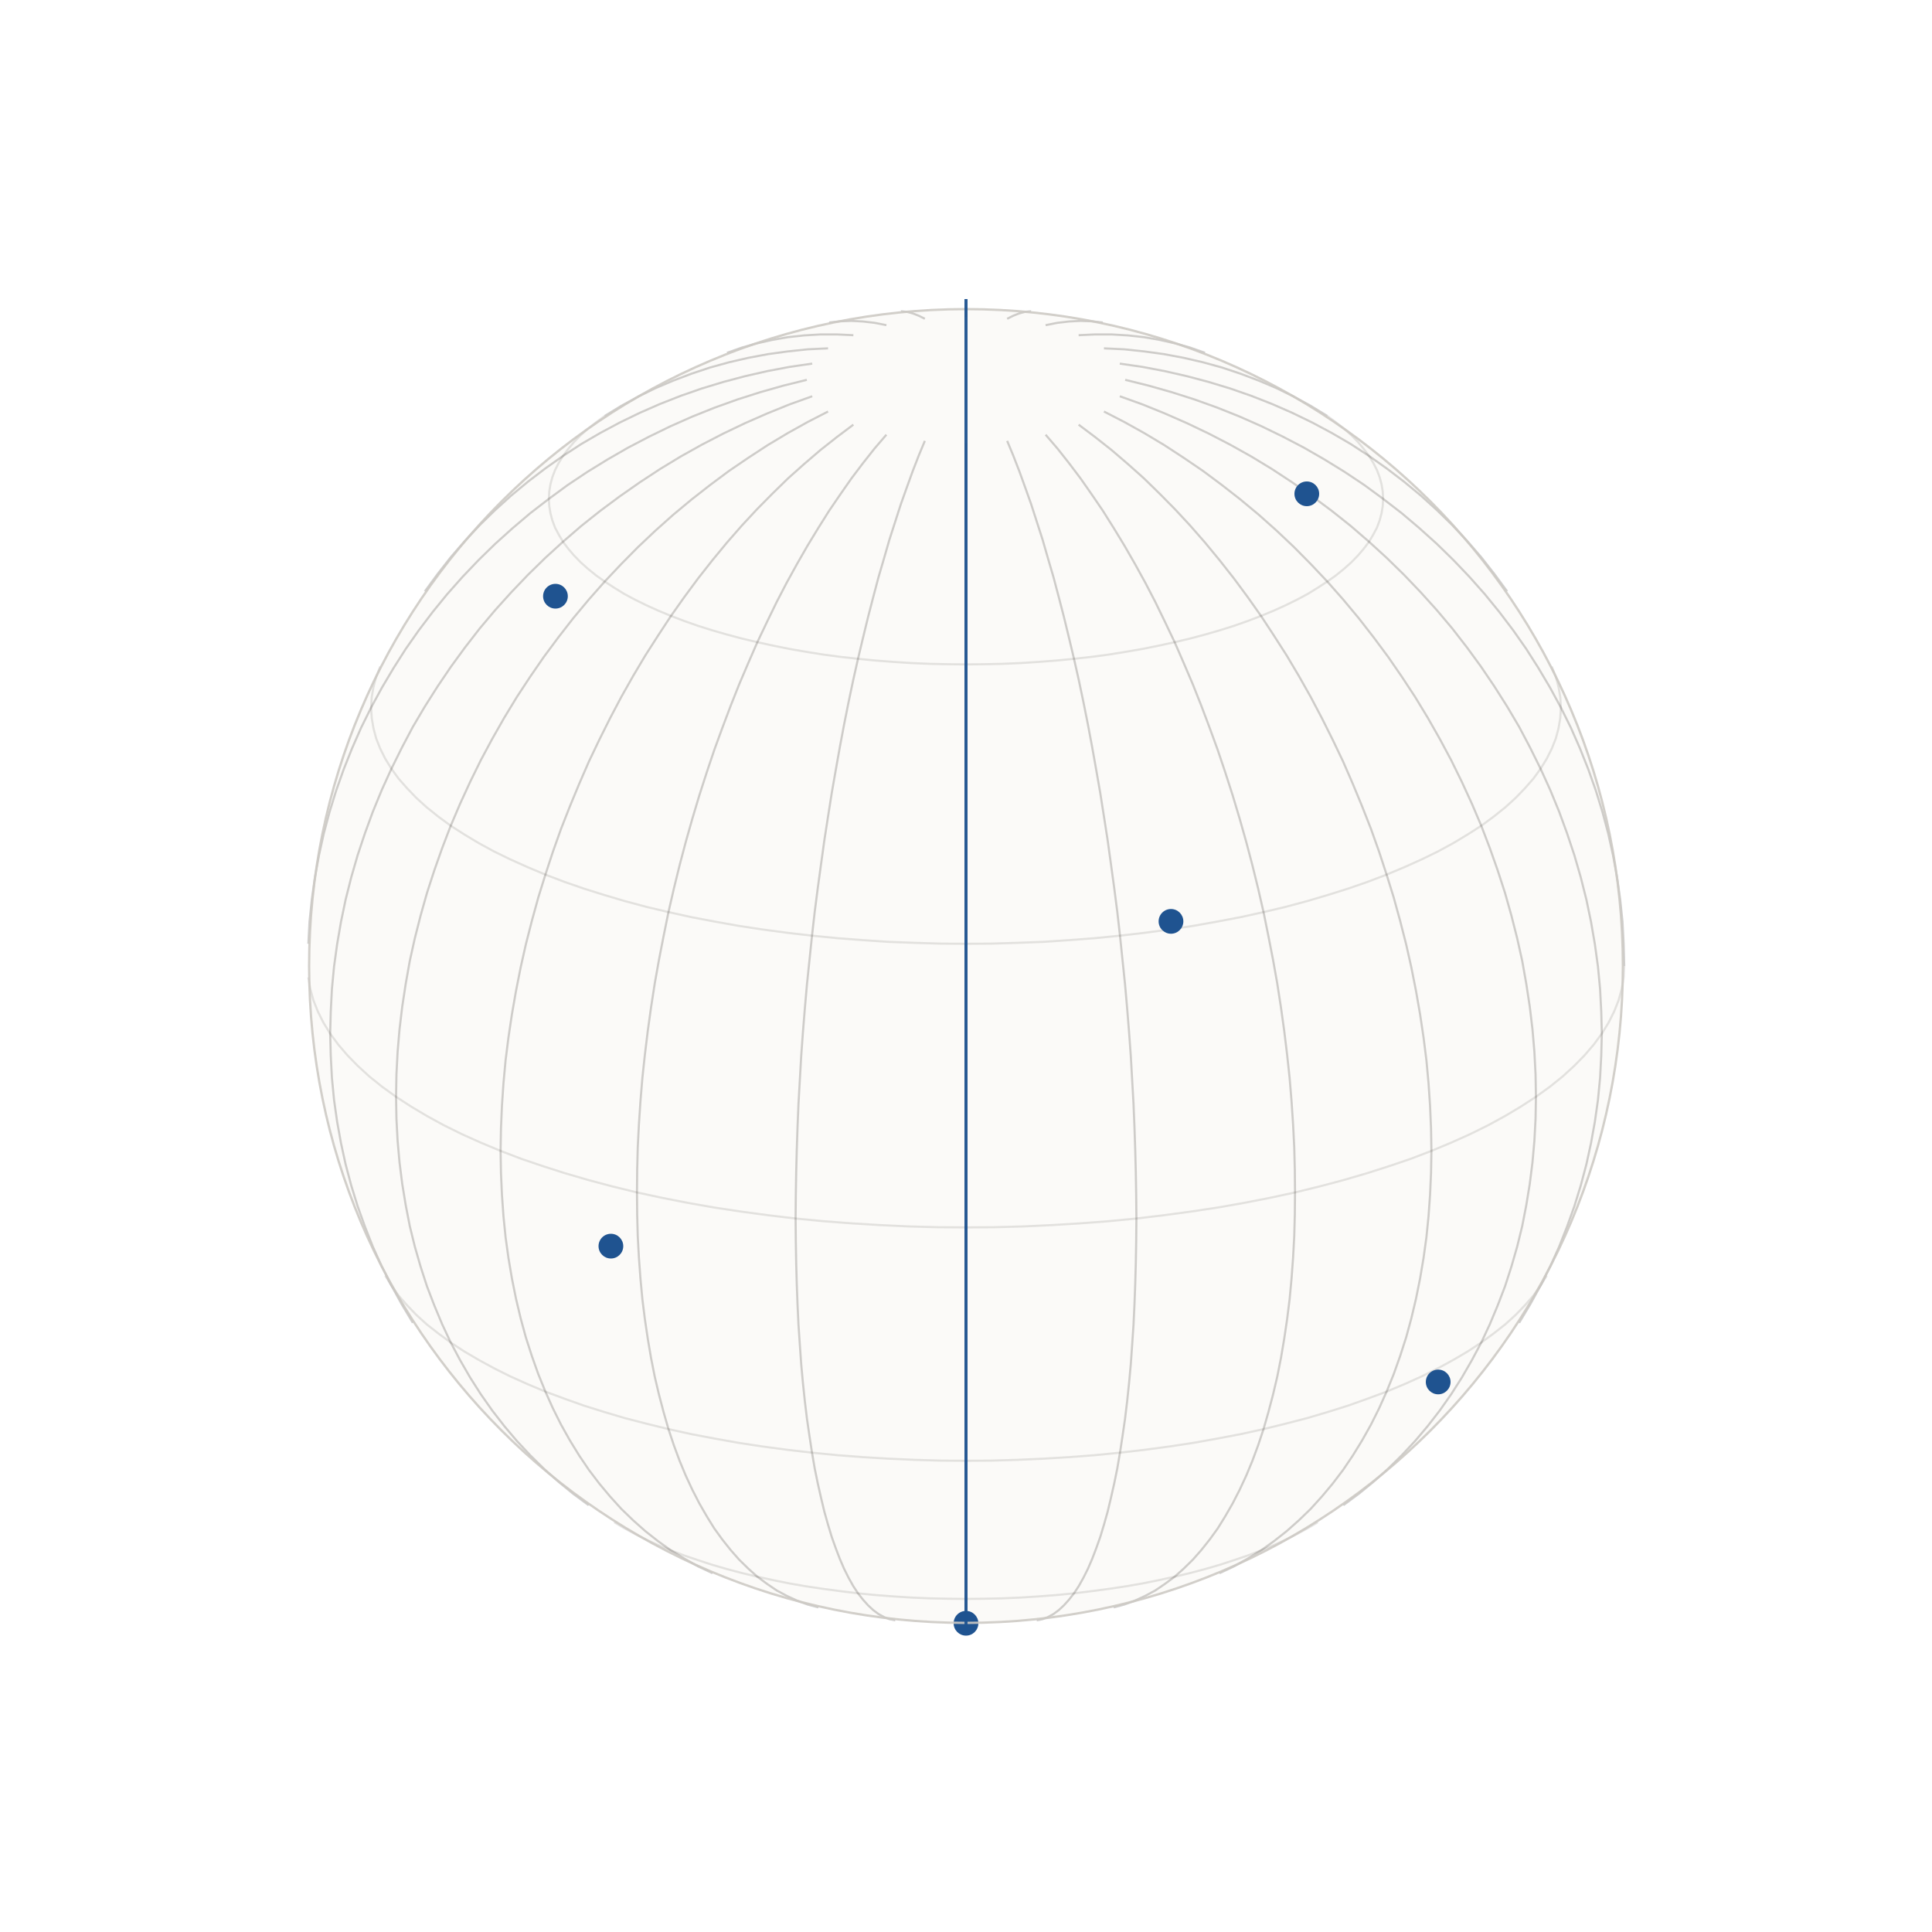
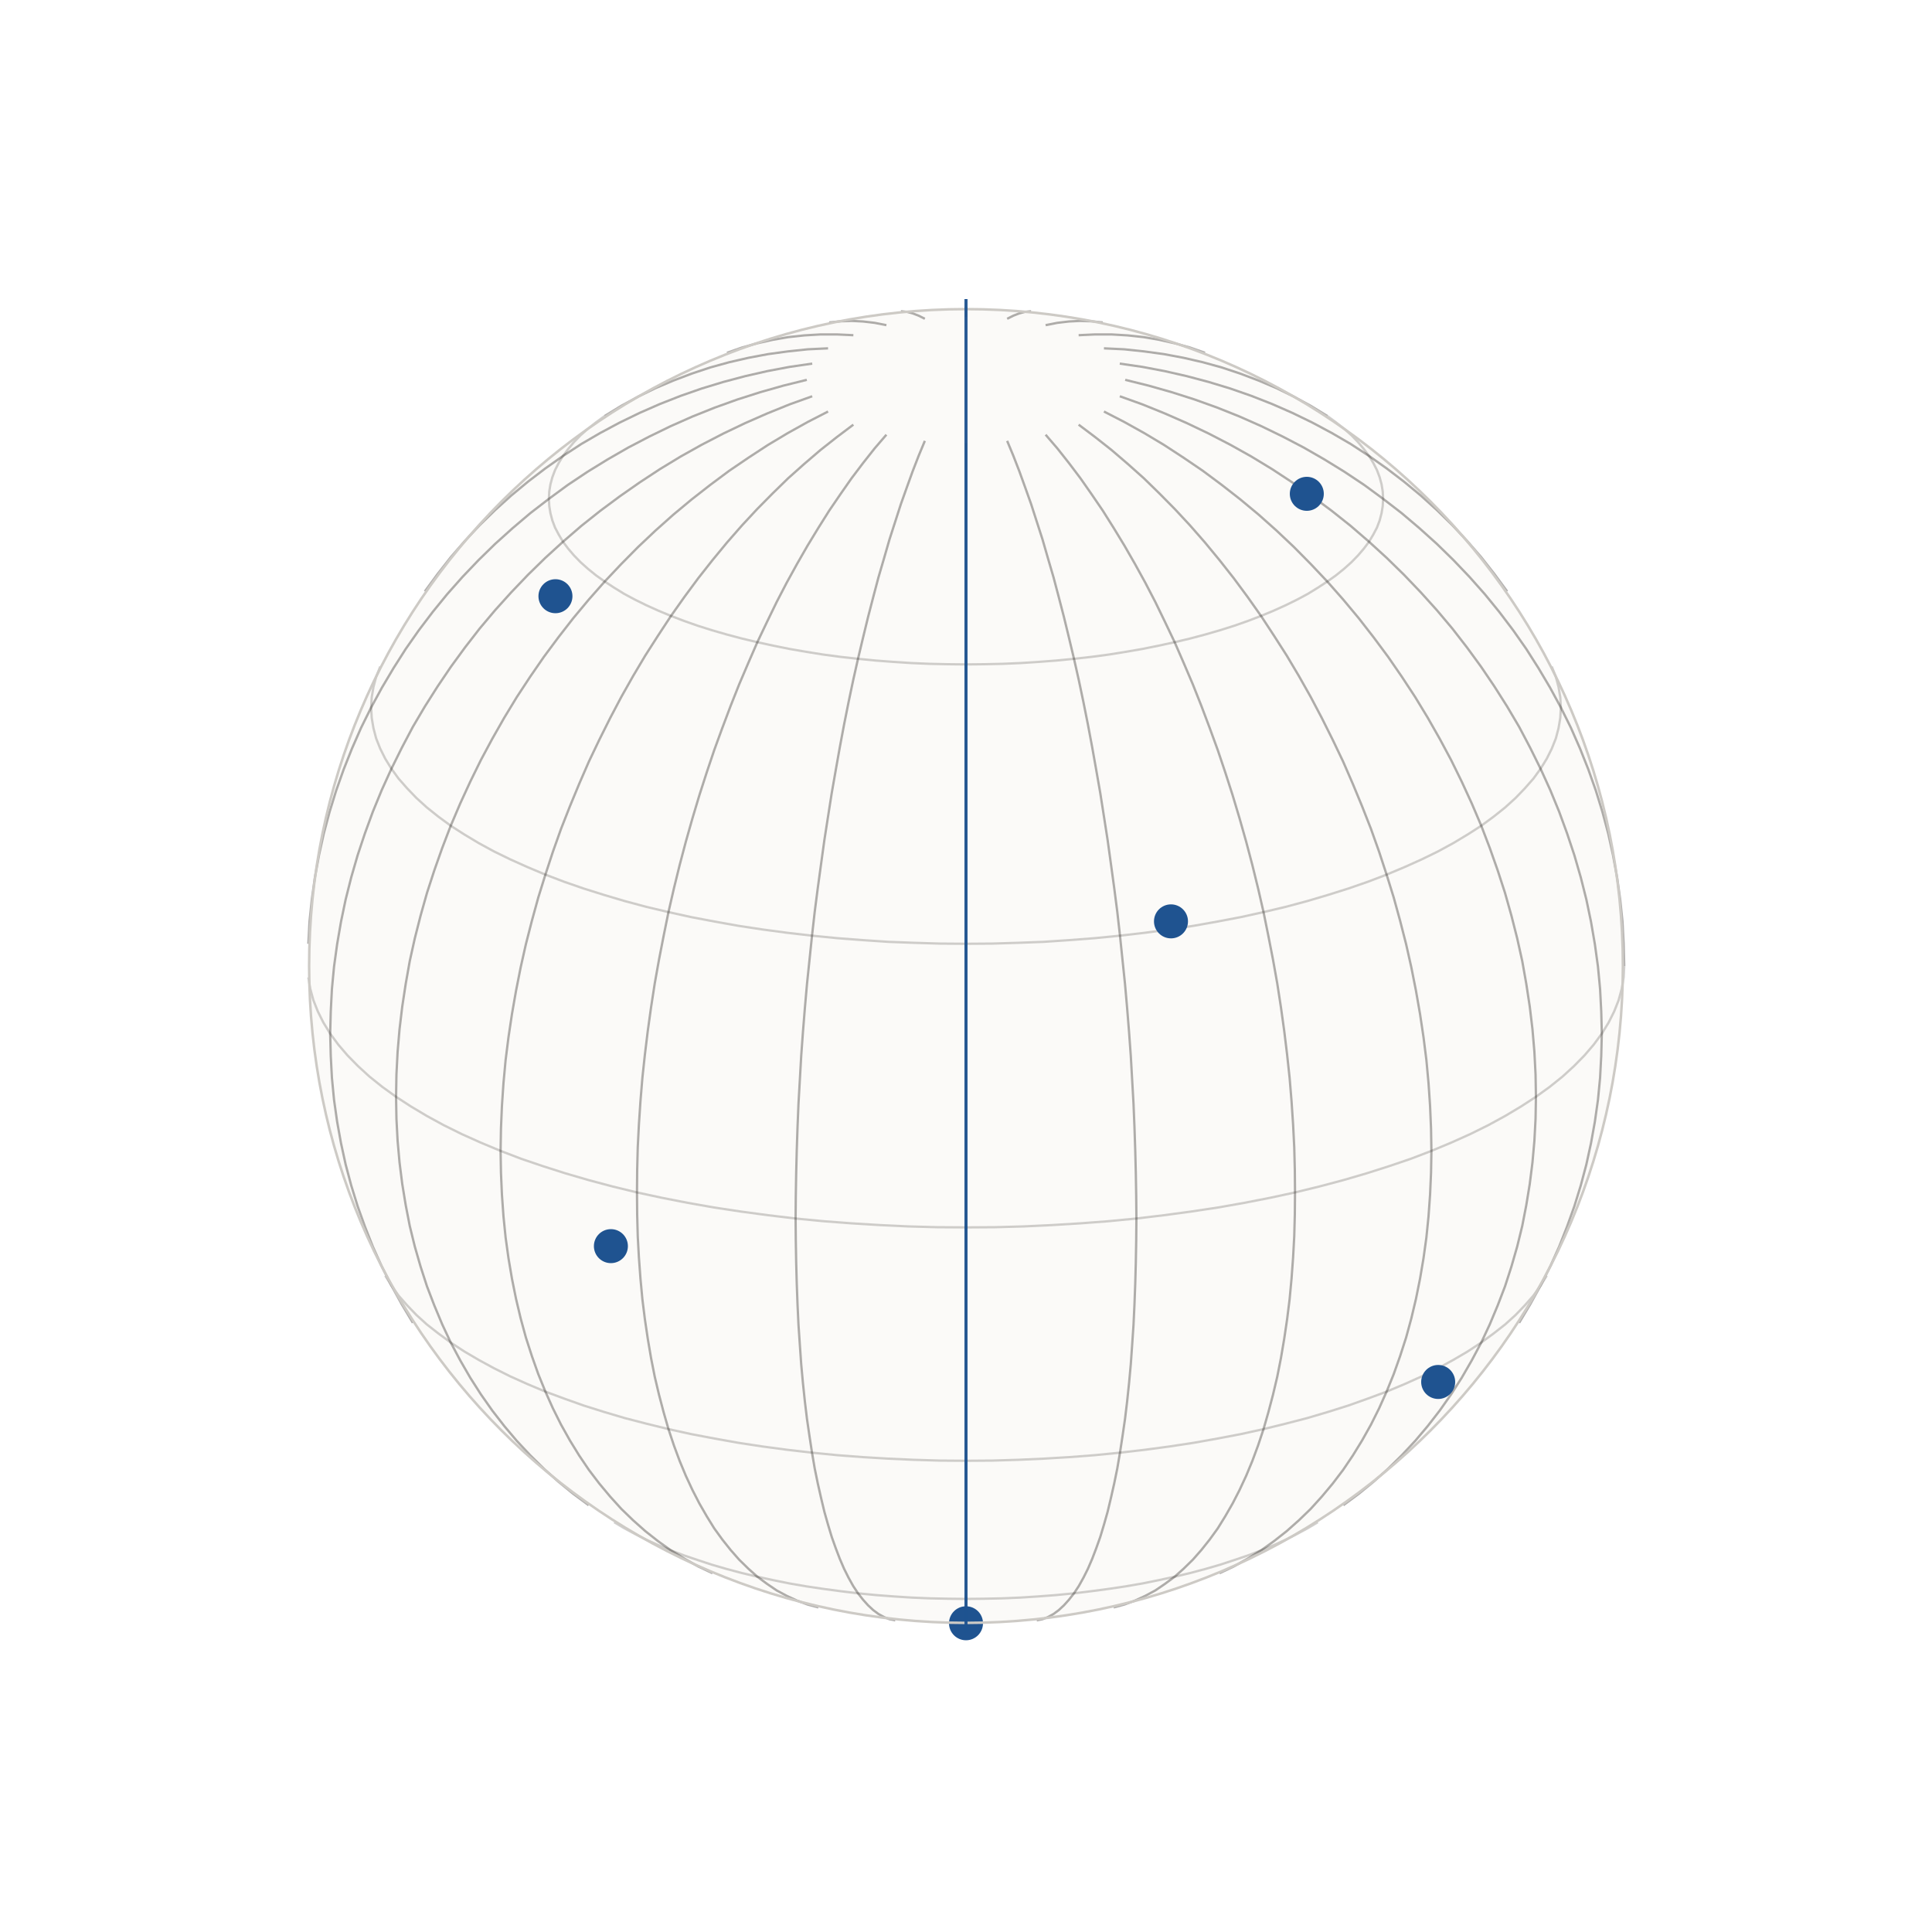
<svg xmlns="http://www.w3.org/2000/svg" viewBox="0 0 1000 1000" width="1000" height="1000" role="presentation">
  <circle cx="500" cy="500" r="340" fill="#fbfaf8" />
-   <g fill="none" stroke="#1c1712" stroke-opacity="0.2" stroke-width="1.1">
+   <g fill="none" stroke="#1c1712" stroke-opacity="0.34" stroke-width="1.2">
    <path d="M 500.0 840.6 L 500.0 840.1 L 500.0 839.2 L 500.0 837.8 L 500.0 835.9 L 500.0 833.6 L 500.0 830.8 L 500.0 827.6 L 500.0 823.9 L 500.0 819.8 L 500.0 815.3 L 500.0 810.3 L 500.0 804.9 L 500.0 799.1 L 500.0 792.9 L 500.0 786.3 L 500.0 779.3 L 500.0 771.9 L 500.0 764.2 L 500.0 756.1 L 500.0 747.6 L 500.0 738.8 L 500.0 729.7 L 500.0 720.3 L 500.0 710.6 L 500.0 700.6 L 500.0 690.3 L 500.0 679.7 L 500.0 669.0 L 500.0 658.0 L 500.0 646.7 L 500.0 635.3 L 500.0 623.7 L 500.0 611.9 L 500.0 600.0 L 500.0 587.9 L 500.0 575.7 L 500.0 563.4 L 500.0 551.1 L 500.0 538.6 L 500.0 526.1 L 500.0 513.6 L 500.0 501.1 L 500.0 488.5 L 500.0 476.0 L 500.0 463.5 L 500.0 451.0 L 500.0 438.6 L 500.0 426.3 L 500.0 414.1 L 500.0 402.0 L 500.0 390.1 L 500.0 378.3 L 500.0 366.6 L 500.0 355.2 L 500.0 343.9 L 500.0 332.9 L 500.0 322.1 L 500.0 311.5 L 500.0 301.1 L 500.0 291.1 L 500.0 281.3 L 500.0 271.8 L 500.0 262.7 L 500.0 253.8 L 500.0 245.3 L 500.0 237.2 L 500.0 229.4" />
    <path d="M 536.6 838.7 L 539.6 838.1 L 542.4 837.0 L 545.3 835.4 L 548.0 833.4 L 550.7 830.9 L 553.3 828.0 L 555.9 824.7 L 558.4 820.9 L 560.8 816.6 L 563.1 812.0 L 565.3 806.9 L 567.4 801.4 L 569.5 795.5 L 571.4 789.2 L 573.3 782.5 L 575.0 775.4 L 576.7 767.9 L 578.3 760.1 L 579.7 751.9 L 581.0 743.4 L 582.3 734.5 L 583.4 725.4 L 584.4 715.9 L 585.3 706.1 L 586.0 696.1 L 586.7 685.8 L 587.2 675.2 L 587.6 664.4 L 587.9 653.4 L 588.1 642.1 L 588.2 630.7 L 588.1 619.1 L 587.9 607.3 L 587.6 595.4 L 587.2 583.4 L 586.7 571.2 L 586.0 558.9 L 585.3 546.6 L 584.4 534.2 L 583.4 521.8 L 582.3 509.3 L 581.0 496.8 L 579.7 484.3 L 578.3 471.9 L 576.7 459.5 L 575.0 447.1 L 573.3 434.8 L 571.4 422.6 L 569.5 410.5 L 567.4 398.5 L 565.3 386.7 L 563.1 375.0 L 560.8 363.5 L 558.4 352.1 L 555.9 341.0 L 553.3 330.1 L 550.7 319.4 L 548.0 309.0 L 545.3 298.8 L 542.4 288.9 L 539.6 279.2 L 536.6 269.9 L 533.7 260.9 L 530.6 252.2 L 527.6 243.9 L 524.5 235.9 L 521.3 228.2" />
    <path d="M 576.4 832.0 L 582.0 830.5 L 587.4 828.5 L 592.8 826.0 L 598.0 823.2 L 603.0 819.8 L 608.0 816.1 L 612.7 811.9 L 617.4 807.3 L 621.8 802.3 L 626.1 796.9 L 630.3 791.1 L 634.2 784.8 L 638.0 778.2 L 641.6 771.2 L 645.0 763.9 L 648.2 756.2 L 651.2 748.1 L 654.0 739.7 L 656.5 731.0 L 658.9 721.9 L 661.1 712.6 L 663.0 703.0 L 664.7 693.0 L 666.2 682.9 L 667.5 672.5 L 668.5 661.8 L 669.3 650.9 L 669.9 639.9 L 670.2 628.6 L 670.3 617.2 L 670.2 605.6 L 669.9 593.8 L 669.3 582.0 L 668.5 570.0 L 667.5 557.9 L 666.2 545.8 L 664.7 533.5 L 663.0 521.3 L 661.1 509.0 L 658.9 496.7 L 656.5 484.4 L 654.0 472.1 L 651.2 459.9 L 648.2 447.7 L 645.0 435.6 L 641.6 423.6 L 638.0 411.6 L 634.2 399.8 L 630.3 388.2 L 626.1 376.7 L 621.8 365.3 L 617.4 354.2 L 612.7 343.2 L 608.0 332.4 L 603.0 321.9 L 598.0 311.6 L 592.8 301.6 L 587.4 291.8 L 582.0 282.4 L 576.4 273.2 L 570.8 264.3 L 565.0 255.8 L 559.2 247.5 L 553.3 239.7 L 547.3 232.1 L 541.2 225.0" />
    <path d="M 631.2 814.3 L 638.6 810.8 L 645.7 806.8 L 652.7 802.5 L 659.4 797.7 L 666.0 792.5 L 672.3 786.9 L 678.4 781.0 L 684.2 774.6 L 689.8 767.9 L 695.2 760.8 L 700.2 753.4 L 705.0 745.6 L 709.6 737.4 L 713.8 729.0 L 717.7 720.3 L 721.4 711.2 L 724.7 701.9 L 727.8 692.3 L 730.5 682.4 L 732.9 672.3 L 735.0 661.9 L 736.8 651.3 L 738.3 640.5 L 739.4 629.6 L 740.2 618.4 L 740.7 607.1 L 740.9 595.7 L 740.7 584.1 L 740.2 572.4 L 739.4 560.6 L 738.3 548.7 L 736.8 536.8 L 735.0 524.8 L 732.9 512.8 L 730.5 500.7 L 727.8 488.7 L 724.7 476.6 L 721.4 464.6 L 717.7 452.7 L 713.8 440.8 L 709.6 429.0 L 705.0 417.3 L 700.2 405.7 L 695.2 394.2 L 689.8 382.9 L 684.2 371.7 L 678.4 360.7 L 672.3 349.9 L 666.0 339.3 L 659.4 329.0 L 652.7 318.8 L 645.7 308.9 L 638.6 299.3 L 631.2 289.9 L 623.7 280.8 L 616.0 272.0 L 608.1 263.5 L 600.1 255.4 L 592.0 247.5 L 583.7 240.1 L 575.3 232.9 L 566.8 226.2 L 558.3 219.8" />
    <path d="M 695.3 779.1 L 703.3 773.2 L 711.0 766.9 L 718.5 760.2 L 725.6 753.2 L 732.5 745.8 L 739.0 738.1 L 745.2 730.1 L 751.1 721.7 L 756.6 713.1 L 761.8 704.1 L 766.7 694.9 L 771.1 685.5 L 775.2 675.7 L 779.0 665.8 L 782.3 655.6 L 785.3 645.2 L 787.9 634.6 L 790.0 623.8 L 791.8 612.8 L 793.2 601.7 L 794.2 590.5 L 794.8 579.1 L 795.0 567.7 L 794.8 556.1 L 794.2 544.4 L 793.2 532.7 L 791.8 521.0 L 790.0 509.2 L 787.9 497.4 L 785.3 485.7 L 782.3 473.9 L 779.0 462.2 L 775.2 450.5 L 771.1 438.9 L 766.7 427.4 L 761.8 415.9 L 756.6 404.6 L 751.1 393.4 L 745.2 382.4 L 739.0 371.5 L 732.5 360.8 L 725.6 350.3 L 718.5 340.0 L 711.0 329.9 L 703.3 320.0 L 695.3 310.4 L 687.0 301.0 L 678.5 292.0 L 669.7 283.1 L 660.7 274.6 L 651.5 266.4 L 642.0 258.5 L 632.4 251.0 L 622.6 243.7 L 612.6 236.9 L 602.5 230.3 L 592.3 224.2 L 581.9 218.4 L 571.4 213.0" />
    <path d="M 786.3 684.7 L 792.0 675.2 L 797.4 665.4 L 802.4 655.5 L 807.0 645.3 L 811.1 634.9 L 814.9 624.3 L 818.2 613.6 L 821.1 602.7 L 823.5 591.7 L 825.5 580.6 L 827.1 569.3 L 828.2 557.9 L 828.8 546.5 L 829.1 535.0 L 828.8 523.5 L 828.2 511.9 L 827.1 500.3 L 825.5 488.7 L 823.5 477.1 L 821.1 465.6 L 818.2 454.1 L 814.9 442.7 L 811.1 431.3 L 807.0 420.1 L 802.4 408.9 L 797.4 397.9 L 792.0 387.0 L 786.3 376.2 L 780.1 365.7 L 773.5 355.3 L 766.6 345.1 L 759.3 335.1 L 751.7 325.3 L 743.7 315.8 L 735.4 306.6 L 726.7 297.5 L 717.8 288.8 L 708.6 280.4 L 699.1 272.2 L 689.3 264.4 L 679.2 256.9 L 668.9 249.7 L 658.4 242.8 L 647.7 236.3 L 636.8 230.2 L 625.6 224.4 L 614.3 219.0 L 602.9 214.0 L 591.3 209.3 L 579.6 205.1" />
    <path d="M 840.7 500.0 L 840.4 488.5 L 839.8 477.0 L 838.6 465.5 L 837.0 454.1 L 834.9 442.7 L 832.4 431.4 L 829.4 420.2 L 826.0 409.2 L 822.1 398.2 L 817.8 387.4 L 813.1 376.7 L 807.9 366.2 L 802.3 355.9 L 796.3 345.8 L 790.0 335.9 L 783.2 326.2 L 776.0 316.7 L 768.5 307.5 L 760.6 298.6 L 752.3 289.9 L 743.7 281.5 L 734.7 273.4 L 725.5 265.6 L 715.9 258.2 L 706.1 251.0 L 695.9 244.2 L 685.5 237.8 L 674.9 231.7 L 664.0 226.0 L 652.9 220.6 L 641.6 215.6 L 630.1 211.0 L 618.4 206.8 L 606.5 203.0 L 594.5 199.6 L 582.4 196.6" />
    <path d="M 780.1 306.1 L 773.5 297.1 L 766.6 288.3 L 759.3 279.9 L 751.7 271.8 L 743.7 264.0 L 735.4 256.5 L 726.7 249.3 L 717.8 242.5 L 708.6 236.0 L 699.1 229.8 L 689.3 224.1 L 679.2 218.7 L 668.9 213.7 L 658.4 209.1 L 647.7 204.9 L 636.8 201.1 L 625.6 197.7 L 614.3 194.7 L 602.9 192.1 L 591.3 189.9 L 579.6 188.2" />
    <path d="M 687.0 215.3 L 678.5 210.1 L 669.7 205.3 L 660.7 200.9 L 651.5 197.0 L 642.0 193.4 L 632.4 190.2 L 622.6 187.5 L 612.6 185.2 L 602.5 183.3 L 592.3 181.9 L 581.9 180.8 L 571.4 180.3" />
    <path d="M 623.7 182.6 L 616.0 179.9 L 608.1 177.7 L 600.1 175.9 L 592.0 174.5 L 583.7 173.6 L 575.3 173.1 L 566.8 173.1 L 558.3 173.5" />
    <path d="M 570.8 166.9 L 565.0 166.3 L 559.2 166.1 L 553.3 166.4 L 547.3 167.1 L 541.2 168.3" />
    <path d="M 533.7 161.1 L 530.6 161.4 L 527.6 162.2 L 524.5 163.4 L 521.3 165.0" />
    <path d="M 500.0 159.4 L 500.0 159.8 L 500.0 160.7 L 500.0 162.1 L 500.0 163.9" />
    <path d="M 466.3 161.1 L 469.4 161.4 L 472.4 162.2 L 475.5 163.4 L 478.7 165.0" />
    <path d="M 429.2 166.9 L 435.0 166.3 L 440.8 166.1 L 446.7 166.4 L 452.7 167.1 L 458.8 168.3" />
    <path d="M 376.3 182.6 L 384.0 179.9 L 391.9 177.7 L 399.9 175.9 L 408.0 174.5 L 416.3 173.6 L 424.7 173.1 L 433.2 173.1 L 441.7 173.5" />
    <path d="M 313.0 215.3 L 321.5 210.1 L 330.3 205.3 L 339.3 200.9 L 348.5 197.0 L 358.0 193.4 L 367.6 190.2 L 377.4 187.5 L 387.4 185.2 L 397.5 183.3 L 407.7 181.9 L 418.1 180.8 L 428.6 180.3" />
    <path d="M 219.9 306.1 L 226.5 297.1 L 233.4 288.3 L 240.7 279.9 L 248.3 271.8 L 256.3 264.0 L 264.6 256.5 L 273.3 249.3 L 282.2 242.5 L 291.4 236.0 L 300.9 229.8 L 310.7 224.1 L 320.8 218.7 L 331.1 213.7 L 341.6 209.1 L 352.3 204.9 L 363.2 201.1 L 374.4 197.7 L 385.7 194.7 L 397.1 192.1 L 408.7 189.9 L 420.4 188.2" />
    <path d="M 159.6 488.5 L 160.2 477.0 L 161.4 465.5 L 163.0 454.1 L 165.1 442.7 L 167.6 431.4 L 170.6 420.2 L 174.0 409.2 L 177.9 398.2 L 182.2 387.4 L 186.9 376.7 L 192.1 366.2 L 197.7 355.9 L 203.7 345.8 L 210.0 335.9 L 216.8 326.2 L 224.0 316.7 L 231.5 307.5 L 239.4 298.6 L 247.7 289.9 L 256.3 281.5 L 265.3 273.4 L 274.5 265.6 L 284.1 258.2 L 293.9 251.0 L 304.1 244.2 L 314.5 237.8 L 325.1 231.7 L 336.0 226.0 L 347.1 220.6 L 358.4 215.6 L 369.9 211.0 L 381.6 206.8 L 393.5 203.0 L 405.5 199.6 L 417.6 196.6" />
    <path d="M 213.7 684.7 L 208.0 675.2 L 202.6 665.4 L 197.6 655.5 L 193.0 645.3 L 188.9 634.9 L 185.1 624.3 L 181.8 613.6 L 178.9 602.7 L 176.5 591.7 L 174.5 580.6 L 172.9 569.3 L 171.8 557.9 L 171.2 546.5 L 170.9 535.0 L 171.2 523.5 L 171.8 511.9 L 172.9 500.3 L 174.5 488.7 L 176.5 477.1 L 178.9 465.6 L 181.8 454.1 L 185.1 442.7 L 188.9 431.3 L 193.0 420.1 L 197.6 408.9 L 202.6 397.9 L 208.0 387.0 L 213.7 376.2 L 219.9 365.7 L 226.5 355.3 L 233.4 345.1 L 240.7 335.1 L 248.3 325.3 L 256.3 315.8 L 264.6 306.6 L 273.3 297.5 L 282.2 288.8 L 291.4 280.4 L 300.9 272.2 L 310.7 264.4 L 320.8 256.9 L 331.1 249.7 L 341.6 242.8 L 352.3 236.3 L 363.2 230.2 L 374.4 224.4 L 385.7 219.0 L 397.1 214.0 L 408.7 209.3 L 420.4 205.1" />
    <path d="M 304.7 779.1 L 296.7 773.2 L 289.0 766.9 L 281.5 760.2 L 274.4 753.2 L 267.5 745.8 L 261.0 738.1 L 254.8 730.1 L 248.9 721.7 L 243.4 713.1 L 238.2 704.1 L 233.3 694.9 L 228.9 685.5 L 224.8 675.7 L 221.0 665.8 L 217.7 655.6 L 214.7 645.2 L 212.1 634.6 L 210.0 623.8 L 208.2 612.8 L 206.8 601.7 L 205.8 590.5 L 205.2 579.1 L 205.0 567.7 L 205.2 556.1 L 205.8 544.4 L 206.8 532.7 L 208.2 521.0 L 210.0 509.2 L 212.1 497.4 L 214.7 485.7 L 217.7 473.9 L 221.0 462.2 L 224.8 450.5 L 228.9 438.9 L 233.3 427.4 L 238.2 415.9 L 243.4 404.6 L 248.9 393.4 L 254.8 382.4 L 261.0 371.5 L 267.5 360.8 L 274.4 350.3 L 281.5 340.0 L 289.0 329.9 L 296.7 320.0 L 304.7 310.4 L 313.0 301.0 L 321.5 292.0 L 330.3 283.1 L 339.3 274.6 L 348.5 266.4 L 358.0 258.5 L 367.6 251.0 L 377.4 243.7 L 387.4 236.9 L 397.5 230.3 L 407.7 224.2 L 418.1 218.4 L 428.6 213.0" />
    <path d="M 368.8 814.3 L 361.4 810.8 L 354.3 806.8 L 347.3 802.5 L 340.6 797.7 L 334.0 792.5 L 327.7 786.9 L 321.6 781.0 L 315.8 774.6 L 310.2 767.9 L 304.8 760.8 L 299.8 753.4 L 295.0 745.6 L 290.4 737.4 L 286.2 729.0 L 282.3 720.3 L 278.6 711.2 L 275.3 701.9 L 272.2 692.3 L 269.5 682.4 L 267.1 672.3 L 265.0 661.9 L 263.2 651.3 L 261.7 640.5 L 260.6 629.6 L 259.8 618.4 L 259.3 607.1 L 259.1 595.7 L 259.3 584.1 L 259.8 572.4 L 260.6 560.6 L 261.7 548.7 L 263.2 536.8 L 265.0 524.8 L 267.1 512.8 L 269.5 500.7 L 272.2 488.7 L 275.3 476.6 L 278.6 464.6 L 282.3 452.7 L 286.2 440.8 L 290.4 429.0 L 295.0 417.3 L 299.8 405.7 L 304.8 394.2 L 310.2 382.9 L 315.8 371.7 L 321.6 360.7 L 327.7 349.9 L 334.0 339.3 L 340.6 329.0 L 347.3 318.8 L 354.3 308.9 L 361.4 299.3 L 368.8 289.9 L 376.3 280.8 L 384.0 272.0 L 391.9 263.5 L 399.9 255.4 L 408.0 247.5 L 416.3 240.1 L 424.7 232.9 L 433.2 226.2 L 441.7 219.8" />
    <path d="M 423.6 832.0 L 418.0 830.5 L 412.6 828.5 L 407.2 826.0 L 402.0 823.2 L 397.0 819.8 L 392.0 816.1 L 387.3 811.9 L 382.6 807.3 L 378.2 802.3 L 373.9 796.9 L 369.7 791.1 L 365.8 784.8 L 362.0 778.2 L 358.4 771.2 L 355.0 763.9 L 351.8 756.2 L 348.8 748.1 L 346.0 739.7 L 343.5 731.0 L 341.1 721.9 L 338.9 712.6 L 337.0 703.0 L 335.3 693.0 L 333.8 682.9 L 332.5 672.5 L 331.5 661.8 L 330.7 650.9 L 330.1 639.9 L 329.8 628.6 L 329.7 617.2 L 329.8 605.6 L 330.1 593.8 L 330.7 582.0 L 331.5 570.0 L 332.5 557.9 L 333.8 545.8 L 335.3 533.5 L 337.0 521.3 L 338.9 509.0 L 341.1 496.7 L 343.5 484.4 L 346.0 472.1 L 348.8 459.9 L 351.8 447.7 L 355.0 435.6 L 358.4 423.6 L 362.0 411.6 L 365.8 399.8 L 369.7 388.2 L 373.9 376.7 L 378.2 365.3 L 382.6 354.2 L 387.3 343.2 L 392.0 332.4 L 397.0 321.9 L 402.0 311.6 L 407.2 301.6 L 412.6 291.8 L 418.0 282.4 L 423.6 273.2 L 429.2 264.3 L 435.0 255.8 L 440.8 247.5 L 446.7 239.7 L 452.7 232.1 L 458.8 225.0" />
    <path d="M 463.4 838.7 L 460.4 838.1 L 457.6 837.0 L 454.7 835.4 L 452.0 833.4 L 449.3 830.9 L 446.7 828.0 L 444.1 824.7 L 441.6 820.9 L 439.2 816.6 L 436.9 812.0 L 434.7 806.9 L 432.6 801.4 L 430.5 795.5 L 428.6 789.2 L 426.7 782.5 L 425.0 775.4 L 423.3 767.9 L 421.7 760.1 L 420.3 751.9 L 419.0 743.4 L 417.7 734.5 L 416.6 725.4 L 415.6 715.9 L 414.7 706.1 L 414.0 696.1 L 413.3 685.8 L 412.8 675.2 L 412.4 664.4 L 412.1 653.4 L 411.9 642.1 L 411.8 630.7 L 411.9 619.1 L 412.1 607.3 L 412.4 595.4 L 412.8 583.4 L 413.3 571.2 L 414.0 558.9 L 414.7 546.6 L 415.6 534.2 L 416.6 521.8 L 417.7 509.3 L 419.0 496.8 L 420.3 484.3 L 421.7 471.9 L 423.3 459.5 L 425.0 447.1 L 426.7 434.8 L 428.6 422.6 L 430.5 410.5 L 432.6 398.5 L 434.7 386.7 L 436.9 375.0 L 439.2 363.5 L 441.6 352.1 L 444.1 341.0 L 446.7 330.1 L 449.3 319.4 L 452.0 309.0 L 454.7 298.8 L 457.6 288.9 L 460.4 279.2 L 463.4 269.9 L 466.3 260.9 L 469.4 252.2 L 472.4 243.9 L 475.5 235.9 L 478.7 228.2" />
  </g>
-   <g fill="none" stroke="#1c1712" stroke-opacity="0.11" stroke-width="1.1">
+   <g fill="none" stroke="#1c1712" stroke-opacity="0.2" stroke-width="1.2">
    <path d="M 500.0 827.6 L 509.4 827.5 L 518.8 827.3 L 528.2 826.9 L 537.5 826.3 L 546.7 825.6 L 555.9 824.7 L 564.9 823.6 L 573.9 822.4 L 582.6 821.1 L 591.3 819.6 L 599.7 817.9 L 608.0 816.1 L 616.0 814.2 L 623.9 812.1 L 631.5 809.9 L 638.8 807.5 L 645.9 805.1 L 652.7 802.5 L 659.2 799.8 L 665.4 797.0 L 671.3 794.0 L 676.9 791.0 L 682.1 787.9" />
    <path d="M 317.9 787.9 L 323.1 791.0 L 328.7 794.0 L 334.6 797.0 L 340.8 799.8 L 347.3 802.5 L 354.1 805.1 L 361.2 807.5 L 368.5 809.9 L 376.1 812.1 L 384.0 814.2 L 392.0 816.1 L 400.3 817.9 L 408.7 819.6 L 417.4 821.1 L 426.1 822.4 L 435.1 823.6 L 444.1 824.7 L 453.3 825.6 L 462.5 826.3 L 471.8 826.9 L 481.2 827.3 L 490.6 827.5 L 500.0 827.6" />
    <path d="M 500.0 756.1 L 513.4 756.0 L 526.8 755.6 L 540.2 755.0 L 553.5 754.2 L 566.6 753.2 L 579.7 751.9 L 592.6 750.4 L 605.3 748.7 L 617.8 746.8 L 630.1 744.6 L 642.2 742.3 L 654.0 739.7 L 665.4 736.9 L 676.6 734.0 L 687.4 730.8 L 697.9 727.5 L 708.0 723.9 L 717.7 720.3 L 727.0 716.4 L 735.9 712.4 L 744.3 708.2 L 752.2 703.9 L 759.7 699.5 L 766.7 694.9 L 773.1 690.2 L 779.1 685.5 L 784.5 680.6 L 789.3 675.6 L 793.7 670.6 L 797.4 665.4 L 800.6 660.3" />
    <path d="M 199.4 660.3 L 202.6 665.4 L 206.3 670.6 L 210.7 675.6 L 215.5 680.6 L 220.9 685.5 L 226.9 690.2 L 233.3 694.9 L 240.3 699.5 L 247.8 703.9 L 255.7 708.2 L 264.1 712.4 L 273.0 716.4 L 282.3 720.3 L 292.0 723.9 L 302.1 727.5 L 312.6 730.8 L 323.4 734.0 L 334.6 736.9 L 346.0 739.7 L 357.8 742.3 L 369.9 744.6 L 382.2 746.8 L 394.7 748.7 L 407.4 750.4 L 420.3 751.9 L 433.4 753.2 L 446.5 754.2 L 459.8 755.0 L 473.2 755.6 L 486.6 756.0 L 500.0 756.1" />
    <path d="M 500.0 635.3 L 514.9 635.2 L 529.7 634.8 L 544.5 634.1 L 559.2 633.2 L 573.7 632.1 L 588.2 630.7 L 602.4 629.0 L 616.5 627.1 L 630.4 625.0 L 644.0 622.6 L 657.3 620.0 L 670.3 617.2 L 683.0 614.1 L 695.4 610.8 L 707.4 607.3 L 719.0 603.6 L 730.2 599.8 L 740.9 595.7 L 751.2 591.4 L 761.0 587.0 L 770.3 582.4 L 779.1 577.6 L 787.3 572.7 L 795.0 567.7 L 802.2 562.5 L 808.8 557.2 L 814.7 551.8 L 820.1 546.3 L 824.9 540.7 L 829.1 535.0 L 832.6 529.3 L 835.5 523.5 L 837.8 517.7 L 839.4 511.8 L 840.4 505.9 L 840.7 500.0" />
    <path d="M 159.6 505.9 L 160.6 511.8 L 162.2 517.7 L 164.5 523.5 L 167.4 529.3 L 170.9 535.0 L 175.1 540.7 L 179.9 546.3 L 185.3 551.8 L 191.2 557.2 L 197.8 562.5 L 205.0 567.7 L 212.7 572.7 L 220.9 577.6 L 229.7 582.4 L 239.0 587.0 L 248.8 591.4 L 259.1 595.7 L 269.8 599.8 L 281.0 603.6 L 292.6 607.3 L 304.6 610.8 L 317.0 614.1 L 329.7 617.2 L 342.7 620.0 L 356.0 622.6 L 369.6 625.0 L 383.5 627.1 L 397.6 629.0 L 411.8 630.7 L 426.3 632.1 L 440.8 633.2 L 455.5 634.1 L 470.3 634.8 L 485.1 635.2 L 500.0 635.3" />
    <path d="M 500.0 488.5 L 513.4 488.4 L 526.8 488.0 L 540.2 487.5 L 553.5 486.6 L 566.6 485.6 L 579.7 484.3 L 592.6 482.8 L 605.3 481.1 L 617.8 479.2 L 630.1 477.0 L 642.2 474.7 L 654.0 472.1 L 665.4 469.4 L 676.6 466.4 L 687.4 463.2 L 697.9 459.9 L 708.0 456.4 L 717.7 452.7 L 727.0 448.8 L 735.9 444.8 L 744.3 440.7 L 752.2 436.4 L 759.7 431.9 L 766.7 427.4 L 773.1 422.7 L 779.1 417.9 L 784.5 413.0 L 789.3 408.0 L 793.7 403.0 L 797.4 397.9 L 800.6 392.7 L 803.2 387.5 L 805.3 382.2 L 806.7 376.9 L 807.6 371.6 L 807.9 366.2 L 807.6 360.9 L 806.7 355.6 L 805.3 350.3 L 803.2 345.0" />
    <path d="M 196.8 345.0 L 194.7 350.3 L 193.3 355.6 L 192.4 360.9 L 192.1 366.2 L 192.4 371.6 L 193.3 376.9 L 194.7 382.2 L 196.8 387.5 L 199.4 392.7 L 202.6 397.9 L 206.3 403.0 L 210.7 408.0 L 215.5 413.0 L 220.9 417.9 L 226.9 422.7 L 233.3 427.4 L 240.3 431.9 L 247.8 436.4 L 255.7 440.7 L 264.1 444.8 L 273.0 448.8 L 282.3 452.7 L 292.0 456.4 L 302.1 459.9 L 312.6 463.2 L 323.4 466.4 L 334.6 469.4 L 346.0 472.1 L 357.8 474.7 L 369.9 477.0 L 382.2 479.2 L 394.7 481.1 L 407.4 482.8 L 420.3 484.3 L 433.4 485.6 L 446.5 486.6 L 459.8 487.5 L 473.2 488.0 L 486.6 488.4 L 500.0 488.5" />
    <path d="M 500.0 343.9 L 509.4 343.8 L 518.8 343.6 L 528.2 343.2 L 537.5 342.6 L 546.7 341.9 L 555.9 341.0 L 564.9 340.0 L 573.9 338.8 L 582.6 337.4 L 591.3 335.9 L 599.7 334.2 L 608.0 332.4 L 616.0 330.5 L 623.9 328.4 L 631.5 326.2 L 638.8 323.9 L 645.9 321.4 L 652.7 318.8 L 659.2 316.1 L 665.4 313.3 L 671.3 310.4 L 676.9 307.4 L 682.1 304.2 L 687.0 301.0 L 691.5 297.8 L 695.7 294.4 L 699.5 291.0 L 702.9 287.5 L 705.9 284.0 L 708.6 280.4 L 710.8 276.7 L 712.7 273.1 L 714.1 269.4 L 715.1 265.6 L 715.7 261.9 L 715.9 258.2 L 715.7 254.4 L 715.1 250.7 L 714.1 247.0 L 712.7 243.3 L 710.8 239.6 L 708.6 236.0 L 705.9 232.4 L 702.9 228.8 L 699.5 225.3 L 695.7 221.9 L 691.5 218.6 L 687.0 215.3" />
    <path d="M 313.0 215.3 L 308.5 218.6 L 304.3 221.9 L 300.5 225.3 L 297.1 228.8 L 294.1 232.4 L 291.4 236.0 L 289.2 239.6 L 287.3 243.3 L 285.9 247.0 L 284.9 250.7 L 284.3 254.4 L 284.1 258.2 L 284.3 261.9 L 284.9 265.6 L 285.9 269.4 L 287.3 273.1 L 289.2 276.7 L 291.4 280.4 L 294.1 284.0 L 297.1 287.5 L 300.5 291.0 L 304.3 294.4 L 308.5 297.8 L 313.0 301.0 L 317.9 304.2 L 323.1 307.4 L 328.7 310.4 L 334.6 313.3 L 340.8 316.1 L 347.3 318.8 L 354.1 321.4 L 361.2 323.9 L 368.5 326.2 L 376.1 328.4 L 384.0 330.5 L 392.0 332.4 L 400.3 334.2 L 408.7 335.9 L 417.4 337.4 L 426.1 338.8 L 435.1 340.0 L 444.1 341.0 L 453.3 341.9 L 462.5 342.6 L 471.8 343.2 L 481.2 343.6 L 490.6 343.8 L 500.0 343.9" />
  </g>
  <g fill="#1f5390">
-     <circle cx="500.0" cy="840.2" r="6.4" />
-     <circle cx="744.4" cy="715.3" r="6.4" />
-     <circle cx="316.2" cy="645.0" r="6.4" />
-     <circle cx="606.1" cy="476.9" r="6.4" />
-     <circle cx="287.5" cy="308.6" r="6.4" />
-     <circle cx="676.4" cy="255.6" r="6.4" />
+     <circle cx="500.0" cy="840.2" r="8.8" />
+     <circle cx="744.4" cy="715.3" r="8.8" />
+     <circle cx="316.2" cy="645.0" r="8.8" />
+     <circle cx="606.1" cy="476.9" r="8.8" />
+     <circle cx="287.5" cy="308.6" r="8.8" />
+     <circle cx="676.4" cy="255.6" r="8.8" />
  </g>
-   <circle cx="500" cy="500" r="340" fill="none" stroke="#cdcac5" stroke-opacity="0.9" stroke-width="1.2" />
+   <circle cx="500" cy="500" r="340" fill="none" stroke="#cdcac5" stroke-opacity="1" stroke-width="1.3" />
  <path d="M 500 154.8 L 500 845.2" stroke="#1f5390" stroke-opacity="0.95" stroke-width="1.6" fill="none" />
</svg>
